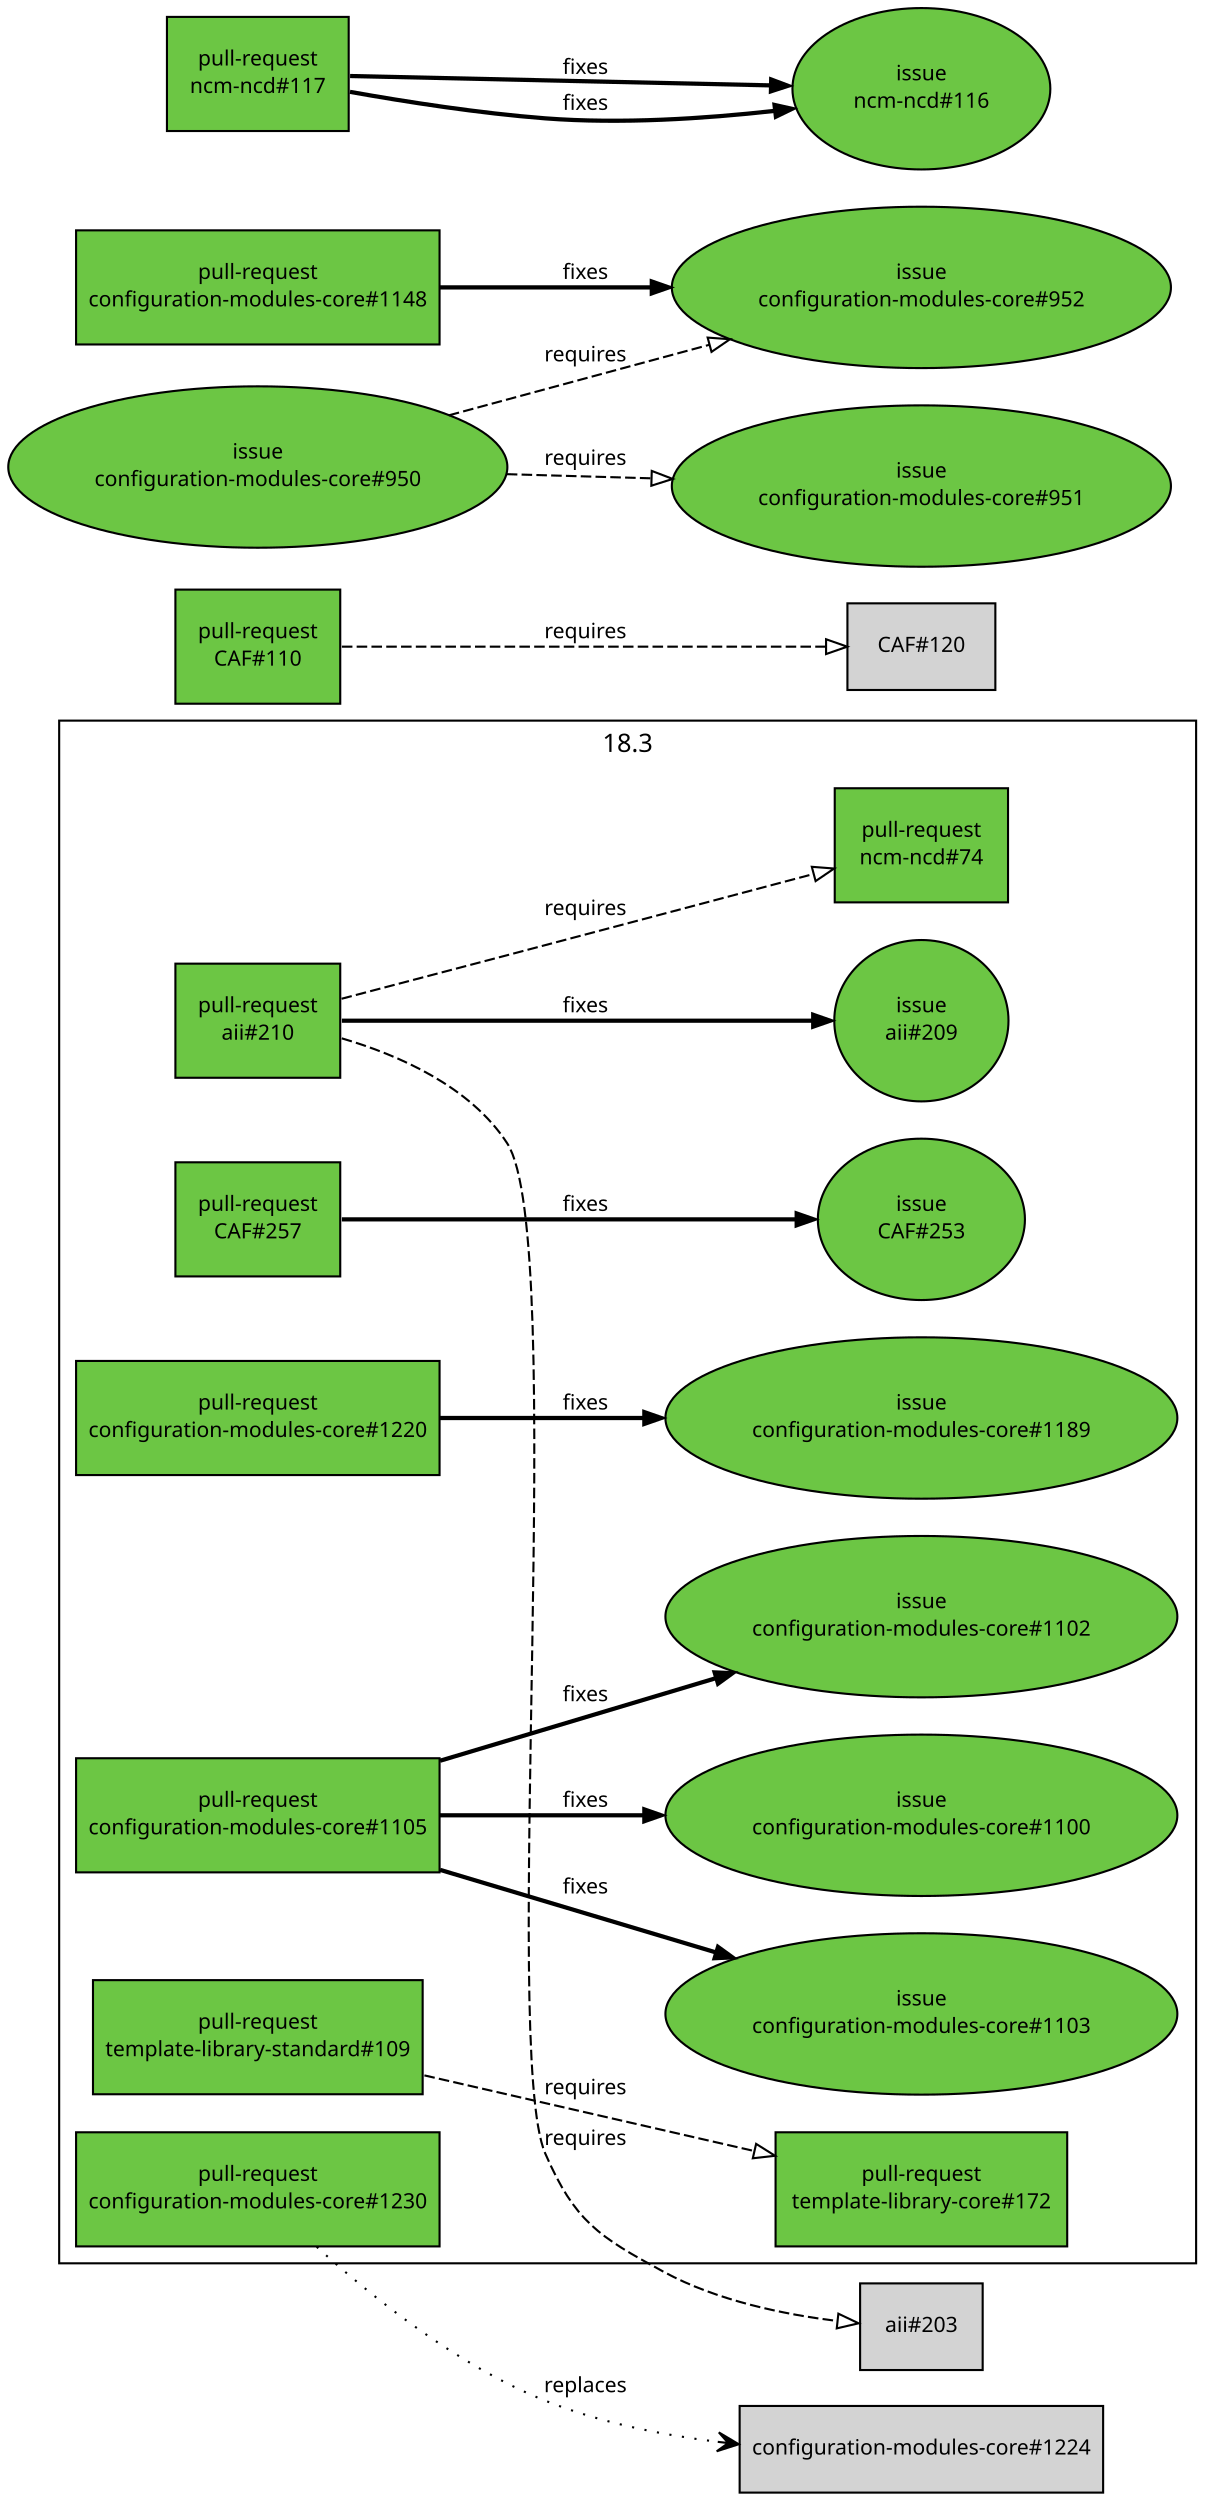
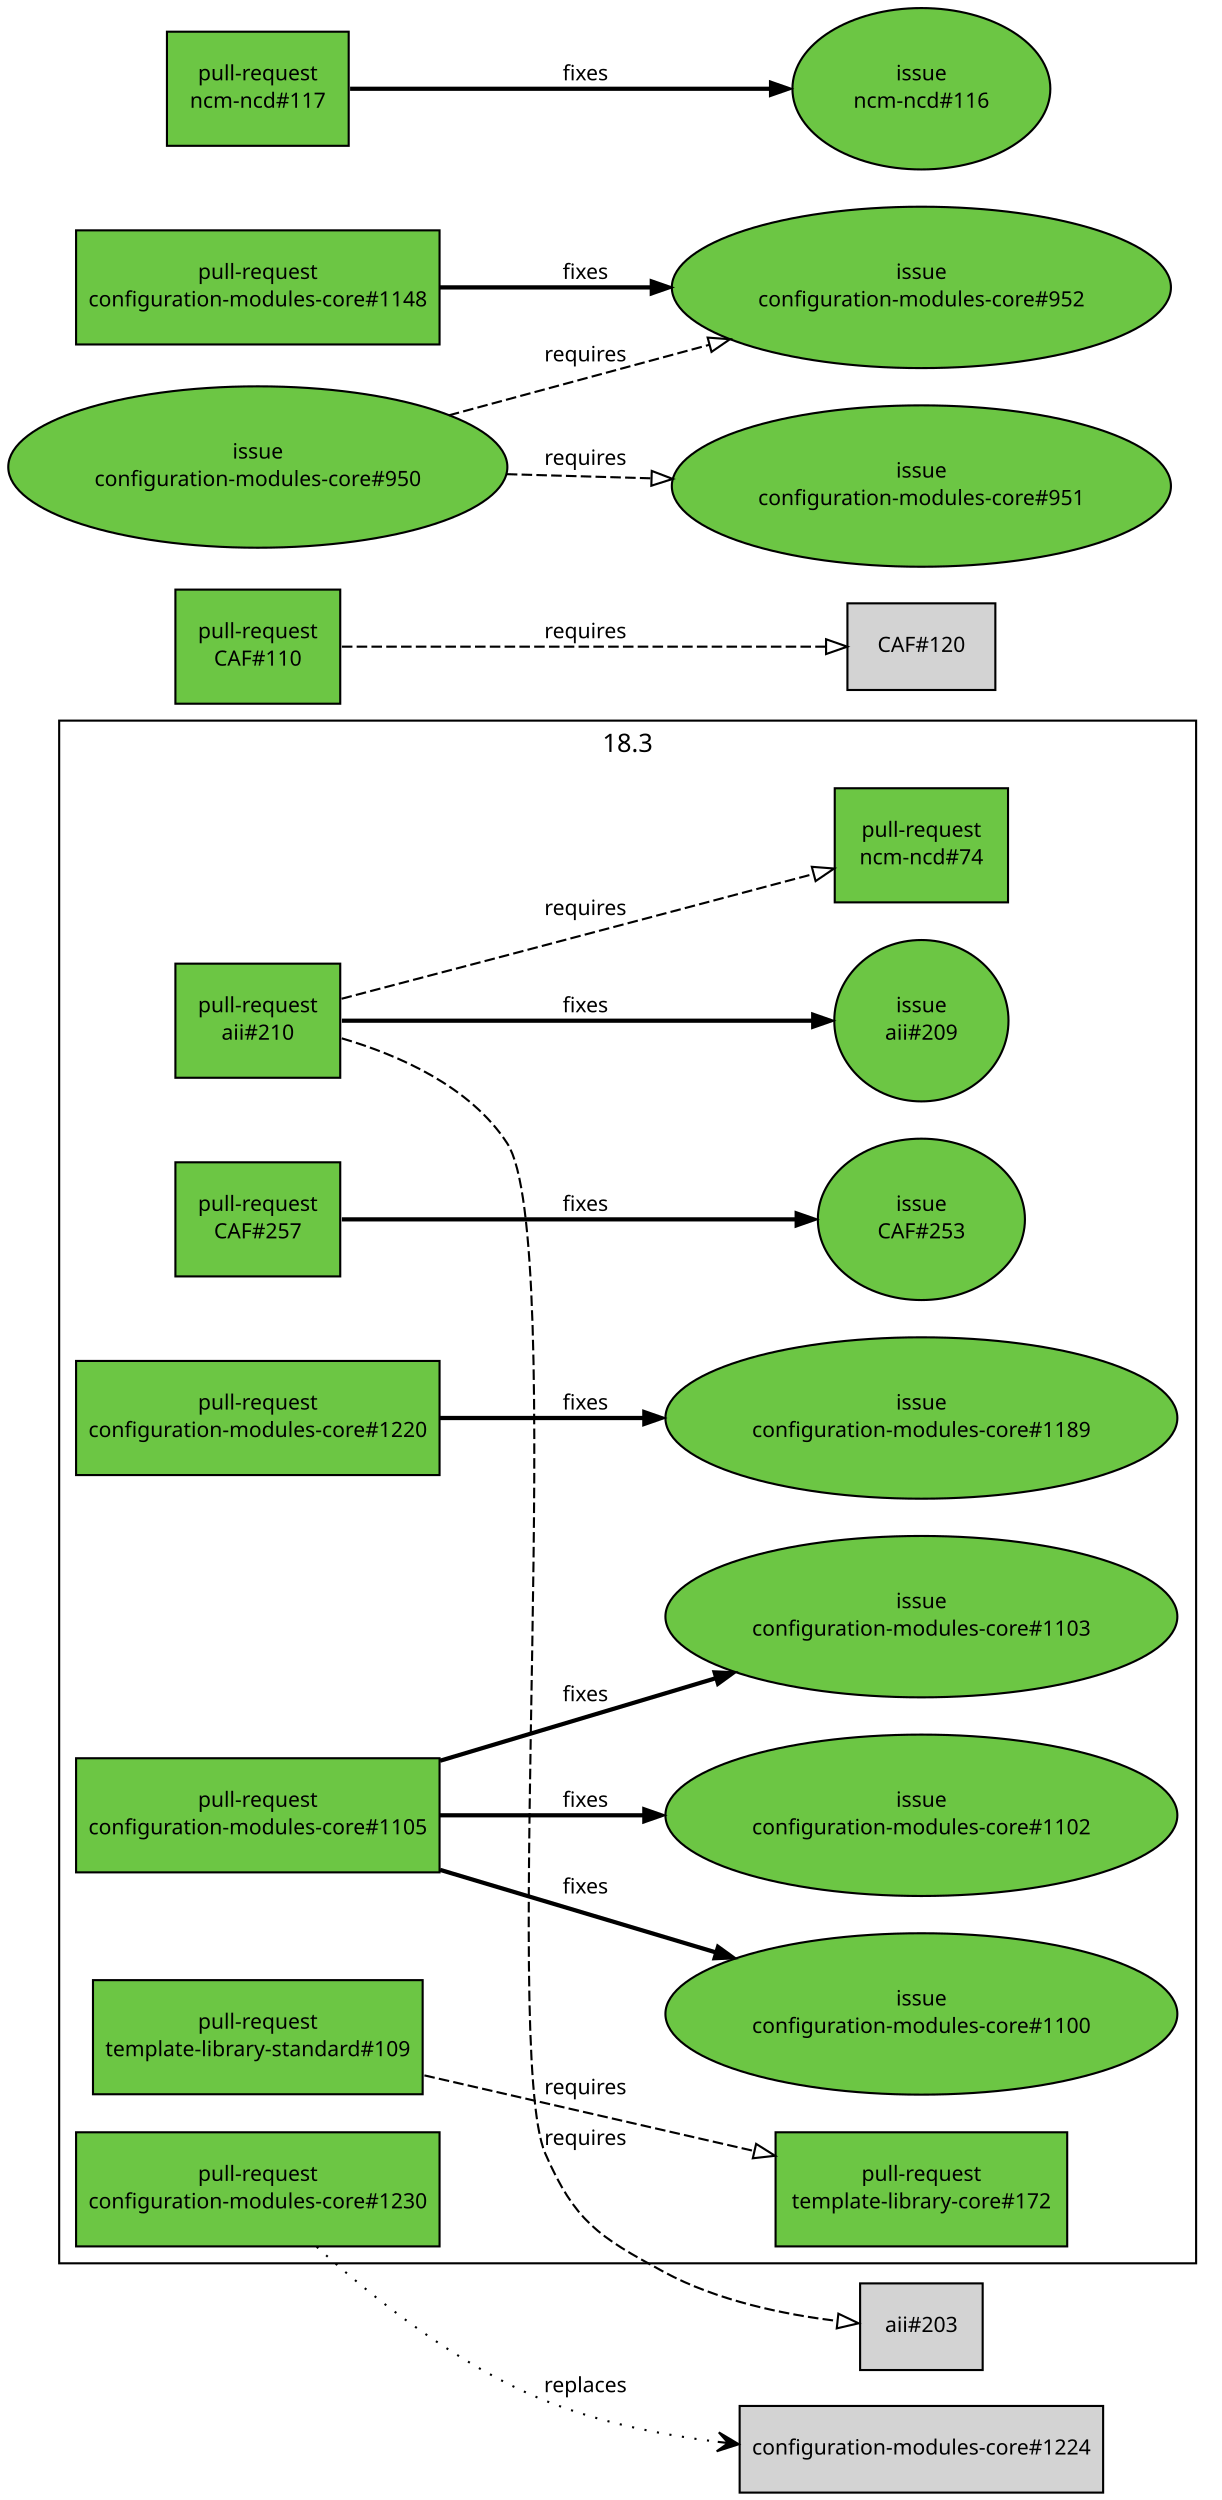
<svg xmlns="http://www.w3.org/2000/svg" xmlns:xlink="http://www.w3.org/1999/xlink" width="578pt" height="1183pt" viewBox="0.00 0.00 578.00 1183.00">
  <g id="graph1" class="graph" transform="scale(1 1) rotate(0) translate(4 1179)">
    <polygon fill="white" stroke="white" points="-4,5 -4,-1179 575,-1179 575,5 -4,5" />
    <g id="graph3" class="cluster">
      <polygon fill="none" stroke="black" points="24,-108 24,-838 562,-838 562,-108 24,-108" />
      <text text-anchor="middle" x="293" y="-823.2" font-family="Sans" font-size="12.00">18.3</text>
    </g>
    <g id="node1" class="node">
      <a xlink:href="https://github.com/quattor/aii/pull/210" xlink:title="Shellfe: support active config for plugins" target="_parent">
        <polygon fill="#6cc644" stroke="black" points="157,-723 79,-723 79,-669 157,-669 157,-723" />
        <text text-anchor="middle" x="118" y="-700" font-family="Sans" font-size="10.00">pull-request</text>
        <text text-anchor="middle" x="118" y="-687" font-family="Sans" font-size="10.00">aii#210</text>
      </a>
    </g>
    <g id="node3" class="node">
      <a xlink:href="https://github.com/quattor/aii/issues/209" xlink:title="support ACTIVE_CONFIG" target="_parent">
        <ellipse fill="#6cc644" stroke="black" cx="432" cy="-696" rx="41.217" ry="38.184" />
        <text text-anchor="middle" x="432" y="-700" font-family="Sans" font-size="10.00">issue</text>
        <text text-anchor="middle" x="432" y="-687" font-family="Sans" font-size="10.00">aii#209</text>
      </a>
    </g>
    <g id="edge2" class="edge">
      <path fill="none" stroke="black" stroke-width="2" d="M157.768,-696C214.279,-696 317.868,-696 380.284,-696" />
      <polygon fill="black" stroke="black" points="380.31,-699.5 390.31,-696 380.31,-692.5 380.31,-699.5" />
      <text text-anchor="middle" x="273" y="-700" font-family="Sans" font-size="10.00">fixes</text>
    </g>
    <g id="node5" class="node">
      <a xlink:href="https://github.com/quattor/ncm-ncd/pull/74" xlink:title="Set the current active config as an attribute to the component" target="_parent">
        <polygon fill="#6cc644" stroke="black" points="473,-806 391,-806 391,-752 473,-752 473,-806" />
        <text text-anchor="middle" x="432" y="-783" font-family="Sans" font-size="10.00">pull-request</text>
        <text text-anchor="middle" x="432" y="-770" font-family="Sans" font-size="10.00">ncm-ncd#74</text>
      </a>
    </g>
    <g id="edge4" class="edge">
      <path fill="none" stroke="black" stroke-dasharray="5,2" d="M157.609,-706.38C180.517,-712.39 209.889,-720.106 236,-727 285.266,-740.007 341.475,-754.927 381.028,-765.441" />
      <polygon fill="none" stroke="black" points="380.148,-768.828 390.711,-768.015 381.946,-762.063 380.148,-768.828" />
      <text text-anchor="middle" x="273" y="-746" font-family="Sans" font-size="10.00">requires</text>
    </g>
    <g id="node7" class="node">
      <polygon fill="lightgrey" stroke="black" points="461,-98.5 403,-98.5 403,-57.5 461,-57.5 461,-98.5" />
      <text text-anchor="middle" x="432" y="-75.5" font-family="Sans" font-size="10.00">aii#203</text>
    </g>
    <g id="edge6" class="edge">
      <path fill="none" stroke="black" stroke-dasharray="5,2" d="M157.721,-687.662C184.699,-679.744 218.537,-664.901 236,-638 264.94,-593.421 232.74,-208.712 254,-160 268.079,-127.74 279.072,-120.803 310,-104 335.309,-90.25 367.249,-83.769 392.1,-80.716" />
      <polygon fill="none" stroke="black" points="392.715,-84.17 402.276,-79.606 391.956,-77.211 392.715,-84.17" />
      <text text-anchor="middle" x="273" y="-164" font-family="Sans" font-size="10.00">requires</text>
    </g>
    <g id="node8" class="node">
      <a xlink:href="https://github.com/quattor/CAF/pull/257" xlink:title="Process: run process as another user" target="_parent">
        <polygon fill="#6cc644" stroke="black" points="157,-629 79,-629 79,-575 157,-575 157,-629" />
        <text text-anchor="middle" x="118" y="-606" font-family="Sans" font-size="10.00">pull-request</text>
        <text text-anchor="middle" x="118" y="-593" font-family="Sans" font-size="10.00">CAF#257</text>
      </a>
    </g>
    <g id="node10" class="node">
      <a xlink:href="https://github.com/quattor/CAF/issues/253" xlink:title="CAF::Process: Include an option to execute the command as an specific user" target="_parent">
        <ellipse fill="#6cc644" stroke="black" cx="432" cy="-602" rx="48.998" ry="38.184" />
        <text text-anchor="middle" x="432" y="-606" font-family="Sans" font-size="10.00">issue</text>
        <text text-anchor="middle" x="432" y="-593" font-family="Sans" font-size="10.00">CAF#253</text>
      </a>
    </g>
    <g id="edge8" class="edge">
      <path fill="none" stroke="black" stroke-width="2" d="M157.768,-602C211.934,-602 309.353,-602 372.308,-602" />
      <polygon fill="black" stroke="black" points="372.488,-605.5 382.488,-602 372.488,-598.5 372.488,-605.5" />
      <text text-anchor="middle" x="273" y="-606" font-family="Sans" font-size="10.00">fixes</text>
    </g>
    <g id="node11" class="node">
      <a xlink:href="https://github.com/quattor/CAF/pull/110" xlink:title="Download: API proposal" target="_parent">
        <polygon fill="#6cc644" stroke="black" points="157,-900 79,-900 79,-846 157,-846 157,-900" />
        <text text-anchor="middle" x="118" y="-877" font-family="Sans" font-size="10.00">pull-request</text>
        <text text-anchor="middle" x="118" y="-864" font-family="Sans" font-size="10.00">CAF#110</text>
      </a>
    </g>
    <g id="node13" class="node">
      <polygon fill="lightgrey" stroke="black" points="467,-893.5 397,-893.5 397,-852.5 467,-852.5 467,-893.5" />
      <text text-anchor="middle" x="432" y="-870.5" font-family="Sans" font-size="10.00">CAF#120</text>
    </g>
    <g id="edge10" class="edge">
      <path fill="none" stroke="black" stroke-dasharray="5,2" d="M157.768,-873C216.269,-873 325.221,-873 386.719,-873" />
      <polygon fill="none" stroke="black" points="386.897,-876.5 396.897,-873 386.897,-869.5 386.897,-876.5" />
      <text text-anchor="middle" x="273" y="-877" font-family="Sans" font-size="10.00">requires</text>
    </g>
    <g id="node14" class="node">
      <a xlink:href="https://github.com/quattor/configuration-modules-core/pull/1230" xlink:title="ncm-ceph: support for luminous, bluestore, ceph-volume and per host osd deployment" target="_parent">
        <polygon fill="#6cc644" stroke="black" points="204,-170 32,-170 32,-116 204,-116 204,-170" />
        <text text-anchor="middle" x="118" y="-147" font-family="Sans" font-size="10.00">pull-request</text>
        <text text-anchor="middle" x="118" y="-134" font-family="Sans" font-size="10.00">configuration-modules-core#1230</text>
      </a>
    </g>
    <g id="node16" class="node">
      <polygon fill="lightgrey" stroke="black" points="518,-40.5 346,-40.5 346,0.5 518,0.5 518,-40.5" />
      <text text-anchor="middle" x="432" y="-17.5" font-family="Sans" font-size="10.00">configuration-modules-core#1224</text>
    </g>
    <g id="edge12" class="edge">
      <path fill="none" stroke="black" stroke-dasharray="1,5" d="M145.867,-115.794C171.666,-92.357 212.244,-59.739 254,-43 279.389,-32.822 308.297,-26.92 335.324,-23.558" />
      <polygon fill="black" stroke="black" points="345.579,-22.39 336.153,-27.992 340.611,-22.956 335.644,-23.521 335.644,-23.521 335.644,-23.521 340.611,-22.956 335.134,-19.05 345.579,-22.39 345.579,-22.39" />
      <text text-anchor="middle" x="273" y="-47" font-family="Sans" font-size="10.00">replaces</text>
    </g>
    <g id="node17" class="node">
      <a xlink:href="https://github.com/quattor/configuration-modules-core/pull/1220" xlink:title="ncm-cups: Stop daemon if server not enabled" target="_parent">
        <polygon fill="#6cc644" stroke="black" points="204,-535 32,-535 32,-481 204,-481 204,-535" />
        <text text-anchor="middle" x="118" y="-512" font-family="Sans" font-size="10.00">pull-request</text>
        <text text-anchor="middle" x="118" y="-499" font-family="Sans" font-size="10.00">configuration-modules-core#1220</text>
      </a>
    </g>
    <g id="node19" class="node">
      <a xlink:href="https://github.com/quattor/configuration-modules-core/issues/1189" xlink:title="ncm-cups: Nodetype of client should stop running cups daemon" target="_parent">
        <ellipse fill="#6cc644" stroke="black" cx="432" cy="-508" rx="121.122" ry="38.184" />
        <text text-anchor="middle" x="432" y="-512" font-family="Sans" font-size="10.00">issue</text>
        <text text-anchor="middle" x="432" y="-499" font-family="Sans" font-size="10.00">configuration-modules-core#1189</text>
      </a>
    </g>
    <g id="edge14" class="edge">
      <path fill="none" stroke="black" stroke-width="2" d="M204.217,-508C233.916,-508 267.888,-508 300.372,-508" />
      <polygon fill="black" stroke="black" points="300.399,-511.5 310.399,-508 300.399,-504.5 300.399,-511.5" />
      <text text-anchor="middle" x="273" y="-512" font-family="Sans" font-size="10.00">fixes</text>
    </g>
    <g id="node20" class="node">
      <a xlink:href="https://github.com/quattor/configuration-modules-core/pull/1105" xlink:title="ncm-authconfig: fix krb5_realm, user_object_class and newline between ldap_krb5_canonicalize and ldap_krb5_realm" target="_parent">
        <polygon fill="#6cc644" stroke="black" points="204,-347 32,-347 32,-293 204,-293 204,-347" />
        <text text-anchor="middle" x="118" y="-324" font-family="Sans" font-size="10.00">pull-request</text>
        <text text-anchor="middle" x="118" y="-311" font-family="Sans" font-size="10.00">configuration-modules-core#1105</text>
      </a>
    </g>
    <g id="node22" class="node">
      <a xlink:href="https://github.com/quattor/configuration-modules-core/issues/1100" xlink:title="ncm-authconfig : no newline after krb5_canonicalize option" target="_parent">
+         <ellipse fill="#6cc644" stroke="black" cx="432" cy="-226" rx="121.122" ry="38.184" />
+         <text text-anchor="middle" x="432" y="-230" font-family="Sans" font-size="10.00">issue</text>
+         <text text-anchor="middle" x="432" y="-217" font-family="Sans" font-size="10.00">configuration-modules-core#1100</text>
+       </a>
+     </g>
+     <g id="edge16" class="edge">
+       <path fill="none" stroke="black" stroke-width="2" d="M204.217,-294.19C244.557,-282.113 292.783,-267.676 334.453,-255.202" />
+       <polygon fill="black" stroke="black" points="335.488,-258.546 344.064,-252.325 333.48,-251.84 335.488,-258.546" />
+       <text text-anchor="middle" x="273" y="-283" font-family="Sans" font-size="10.00">fixes</text>
+     </g>
+     <g id="node24" class="node">
+       <a xlink:href="https://github.com/quattor/configuration-modules-core/issues/1102" xlink:title="ncm-authconfig: There is no " target="_parent">
        <ellipse fill="#6cc644" stroke="black" cx="432" cy="-320" rx="121.122" ry="38.184" />
        <text text-anchor="middle" x="432" y="-324" font-family="Sans" font-size="10.00">issue</text>
-         <text text-anchor="middle" x="432" y="-311" font-family="Sans" font-size="10.00">configuration-modules-core#1100</text>
-       </a>
-     </g>
-     <g id="edge16" class="edge">
+         <text text-anchor="middle" x="432" y="-311" font-family="Sans" font-size="10.00">configuration-modules-core#1102</text>
+       </a>
+     </g>
+     <g id="edge18" class="edge">
      <path fill="none" stroke="black" stroke-width="2" d="M204.217,-320C233.916,-320 267.888,-320 300.372,-320" />
      <polygon fill="black" stroke="black" points="300.399,-323.5 310.399,-320 300.399,-316.5 300.399,-323.5" />
      <text text-anchor="middle" x="273" y="-324" font-family="Sans" font-size="10.00">fixes</text>
    </g>
-     <g id="node24" class="node">
-       <a xlink:href="https://github.com/quattor/configuration-modules-core/issues/1102" xlink:title="ncm-authconfig: There is no " target="_parent">
+     <g id="node26" class="node">
+       <a xlink:href="https://github.com/quattor/configuration-modules-core/issues/1103" xlink:title="ncm-authconfig: krb5_realm = ARRAY(0x39a5830)" target="_parent">
        <ellipse fill="#6cc644" stroke="black" cx="432" cy="-414" rx="121.122" ry="38.184" />
        <text text-anchor="middle" x="432" y="-418" font-family="Sans" font-size="10.00">issue</text>
-         <text text-anchor="middle" x="432" y="-405" font-family="Sans" font-size="10.00">configuration-modules-core#1102</text>
-       </a>
-     </g>
-     <g id="edge18" class="edge">
+         <text text-anchor="middle" x="432" y="-405" font-family="Sans" font-size="10.00">configuration-modules-core#1103</text>
+       </a>
+     </g>
+     <g id="edge20" class="edge">
      <path fill="none" stroke="black" stroke-width="2" d="M204.217,-345.81C244.557,-357.887 292.783,-372.324 334.453,-384.798" />
      <polygon fill="black" stroke="black" points="333.48,-388.16 344.064,-387.675 335.488,-381.454 333.48,-388.16" />
      <text text-anchor="middle" x="273" y="-374" font-family="Sans" font-size="10.00">fixes</text>
-     </g>
-     <g id="node26" class="node">
-       <a xlink:href="https://github.com/quattor/configuration-modules-core/issues/1103" xlink:title="ncm-authconfig: krb5_realm = ARRAY(0x39a5830)" target="_parent">
-         <ellipse fill="#6cc644" stroke="black" cx="432" cy="-226" rx="121.122" ry="38.184" />
-         <text text-anchor="middle" x="432" y="-230" font-family="Sans" font-size="10.00">issue</text>
-         <text text-anchor="middle" x="432" y="-217" font-family="Sans" font-size="10.00">configuration-modules-core#1103</text>
-       </a>
-     </g>
-     <g id="edge20" class="edge">
-       <path fill="none" stroke="black" stroke-width="2" d="M204.217,-294.19C244.557,-282.113 292.783,-267.676 334.453,-255.202" />
-       <polygon fill="black" stroke="black" points="335.488,-258.546 344.064,-252.325 333.48,-251.84 335.488,-258.546" />
-       <text text-anchor="middle" x="273" y="-283" font-family="Sans" font-size="10.00">fixes</text>
    </g>
    <g id="node27" class="node">
      <a xlink:href="https://github.com/quattor/configuration-modules-core/pull/1148" xlink:title="ncm-spma: Remove support from groups from spma yumng backend" target="_parent">
        <polygon fill="#6cc644" stroke="black" points="204,-1070 32,-1070 32,-1016 204,-1016 204,-1070" />
        <text text-anchor="middle" x="118" y="-1047" font-family="Sans" font-size="10.00">pull-request</text>
        <text text-anchor="middle" x="118" y="-1034" font-family="Sans" font-size="10.00">configuration-modules-core#1148</text>
      </a>
    </g>
    <g id="node29" class="node">
      <a xlink:href="https://github.com/quattor/configuration-modules-core/issues/952" xlink:title="ncm-spma (yumng): Remove support for package groups" target="_parent">
        <ellipse fill="#6cc644" stroke="black" cx="432" cy="-1043" rx="118.087" ry="38.184" />
        <text text-anchor="middle" x="432" y="-1047" font-family="Sans" font-size="10.00">issue</text>
        <text text-anchor="middle" x="432" y="-1034" font-family="Sans" font-size="10.00">configuration-modules-core#952</text>
      </a>
    </g>
    <g id="edge22" class="edge">
      <path fill="none" stroke="black" stroke-width="2" d="M204.217,-1043C234.903,-1043 270.151,-1043 303.606,-1043" />
      <polygon fill="black" stroke="black" points="303.924,-1046.5 313.924,-1043 303.924,-1039.5 303.924,-1046.5" />
      <text text-anchor="middle" x="273" y="-1047" font-family="Sans" font-size="10.00">fixes</text>
    </g>
    <g id="node30" class="node">
      <a xlink:href="https://github.com/quattor/configuration-modules-core/issues/950" xlink:title="ncm-spma: Remove support for package groups from yum backends" target="_parent">
        <ellipse fill="#6cc644" stroke="black" cx="118" cy="-958" rx="118.087" ry="38.184" />
        <text text-anchor="middle" x="118" y="-962" font-family="Sans" font-size="10.00">issue</text>
        <text text-anchor="middle" x="118" y="-949" font-family="Sans" font-size="10.00">configuration-modules-core#950</text>
      </a>
    </g>
    <g id="edge26" class="edge">
      <path fill="none" stroke="black" stroke-dasharray="5,2" d="M208.401,-982.471C246.98,-992.915 292.147,-1005.14 331.747,-1015.86" />
      <polygon fill="none" stroke="black" points="330.855,-1019.25 341.422,-1018.48 332.684,-1012.49 330.855,-1019.25" />
      <text text-anchor="middle" x="273" y="-1008" font-family="Sans" font-size="10.00">requires</text>
    </g>
    <g id="node32" class="node">
      <a xlink:href="https://github.com/quattor/configuration-modules-core/issues/951" xlink:title="ncm-spma (yum): Remove support for package groups" target="_parent">
        <ellipse fill="#6cc644" stroke="black" cx="432" cy="-949" rx="118.087" ry="38.184" />
        <text text-anchor="middle" x="432" y="-953" font-family="Sans" font-size="10.00">issue</text>
        <text text-anchor="middle" x="432" y="-940" font-family="Sans" font-size="10.00">configuration-modules-core#951</text>
      </a>
    </g>
    <g id="edge24" class="edge">
      <path fill="none" stroke="black" stroke-dasharray="5,2" d="M235.815,-954.623C258.074,-953.985 281.456,-953.315 304.01,-952.668" />
      <polygon fill="none" stroke="black" points="304.412,-956.159 314.308,-952.373 304.212,-949.161 304.412,-956.159" />
      <text text-anchor="middle" x="273" y="-959" font-family="Sans" font-size="10.00">requires</text>
    </g>
    <g id="node34" class="node">
      <a xlink:href="https://github.com/quattor/ncm-ncd/pull/117" xlink:title="Allow component modules to be loaded from any path" target="_parent">
-         <polygon fill="#6cc644" stroke="black" points="161,-1171 75,-1171 75,-1117 161,-1117 161,-1171" />
-         <text text-anchor="middle" x="118" y="-1148" font-family="Sans" font-size="10.00">pull-request</text>
-         <text text-anchor="middle" x="118" y="-1135" font-family="Sans" font-size="10.00">ncm-ncd#117</text>
+         <polygon fill="#6cc644" stroke="black" points="161,-1164 75,-1164 75,-1110 161,-1110 161,-1164" />
+         <text text-anchor="middle" x="118" y="-1141" font-family="Sans" font-size="10.00">pull-request</text>
+         <text text-anchor="middle" x="118" y="-1128" font-family="Sans" font-size="10.00">ncm-ncd#117</text>
      </a>
    </g>
    <g id="node36" class="node">
      <a xlink:href="https://github.com/quattor/ncm-ncd/issues/116" xlink:title="hasFile() prevents component modules from being relocated" target="_parent">
        <ellipse fill="#6cc644" stroke="black" cx="432" cy="-1137" rx="61.018" ry="38.184" />
        <text text-anchor="middle" x="432" y="-1141" font-family="Sans" font-size="10.00">issue</text>
        <text text-anchor="middle" x="432" y="-1128" font-family="Sans" font-size="10.00">ncm-ncd#116</text>
      </a>
    </g>
    <g id="edge28" class="edge">
-       <path fill="none" stroke="black" stroke-width="2" d="M161.66,-1143.03C212.954,-1141.88 298.809,-1139.97 360.001,-1138.61" />
-       <polygon fill="black" stroke="black" points="360.442,-1142.1 370.362,-1138.37 360.286,-1135.1 360.442,-1142.1" />
-       <text text-anchor="middle" x="273" y="-1144" font-family="Sans" font-size="10.00">fixes</text>
-     </g>
-     <g id="edge30" class="edge">
-       <path fill="none" stroke="black" stroke-width="2" d="M161.595,-1135.53C188.18,-1130.8 222.914,-1125.39 254,-1123 289.712,-1120.26 329.449,-1122.84 362.302,-1126.51" />
-       <polygon fill="black" stroke="black" points="361.926,-1129.99 372.265,-1127.67 362.74,-1123.03 361.926,-1129.99" />
-       <text text-anchor="middle" x="273" y="-1127" font-family="Sans" font-size="10.00">fixes</text>
-     </g>
-     <g id="node38" class="node">
+       <path fill="none" stroke="black" stroke-width="2" d="M161.66,-1137C212.954,-1137 298.809,-1137 360.001,-1137" />
+       <polygon fill="black" stroke="black" points="360.362,-1140.5 370.362,-1137 360.362,-1133.5 360.362,-1140.5" />
+       <text text-anchor="middle" x="273" y="-1141" font-family="Sans" font-size="10.00">fixes</text>
+     </g>
+     <g id="node37" class="node">
      <a xlink:href="https://github.com/quattor/template-library-standard/pull/109" xlink:title="Add sample of nVidia workstation and compute GPUs" target="_parent">
        <polygon fill="#6cc644" stroke="black" points="196,-242 40,-242 40,-188 196,-188 196,-242" />
        <text text-anchor="middle" x="118" y="-219" font-family="Sans" font-size="10.00">pull-request</text>
        <text text-anchor="middle" x="118" y="-206" font-family="Sans" font-size="10.00">template-library-standard#109</text>
      </a>
    </g>
-     <g id="node40" class="node">
+     <g id="node39" class="node">
      <a xlink:href="https://github.com/quattor/template-library-core/pull/172" xlink:title="Allow RAM to be modelled on GPU cards" target="_parent">
        <polygon fill="#6cc644" stroke="black" points="501,-170 363,-170 363,-116 501,-116 501,-170" />
        <text text-anchor="middle" x="432" y="-147" font-family="Sans" font-size="10.00">pull-request</text>
        <text text-anchor="middle" x="432" y="-134" font-family="Sans" font-size="10.00">template-library-core#172</text>
      </a>
    </g>
-     <g id="edge32" class="edge">
+     <g id="edge30" class="edge">
      <path fill="none" stroke="black" stroke-dasharray="5,2" d="M196.83,-196.924C244.488,-185.996 305.049,-172.11 352.777,-161.166" />
      <polygon fill="none" stroke="black" points="353.793,-164.524 362.758,-158.877 352.229,-157.701 353.793,-164.524" />
      <text text-anchor="middle" x="273" y="-188" font-family="Sans" font-size="10.00">requires</text>
    </g>
  </g>
</svg>
